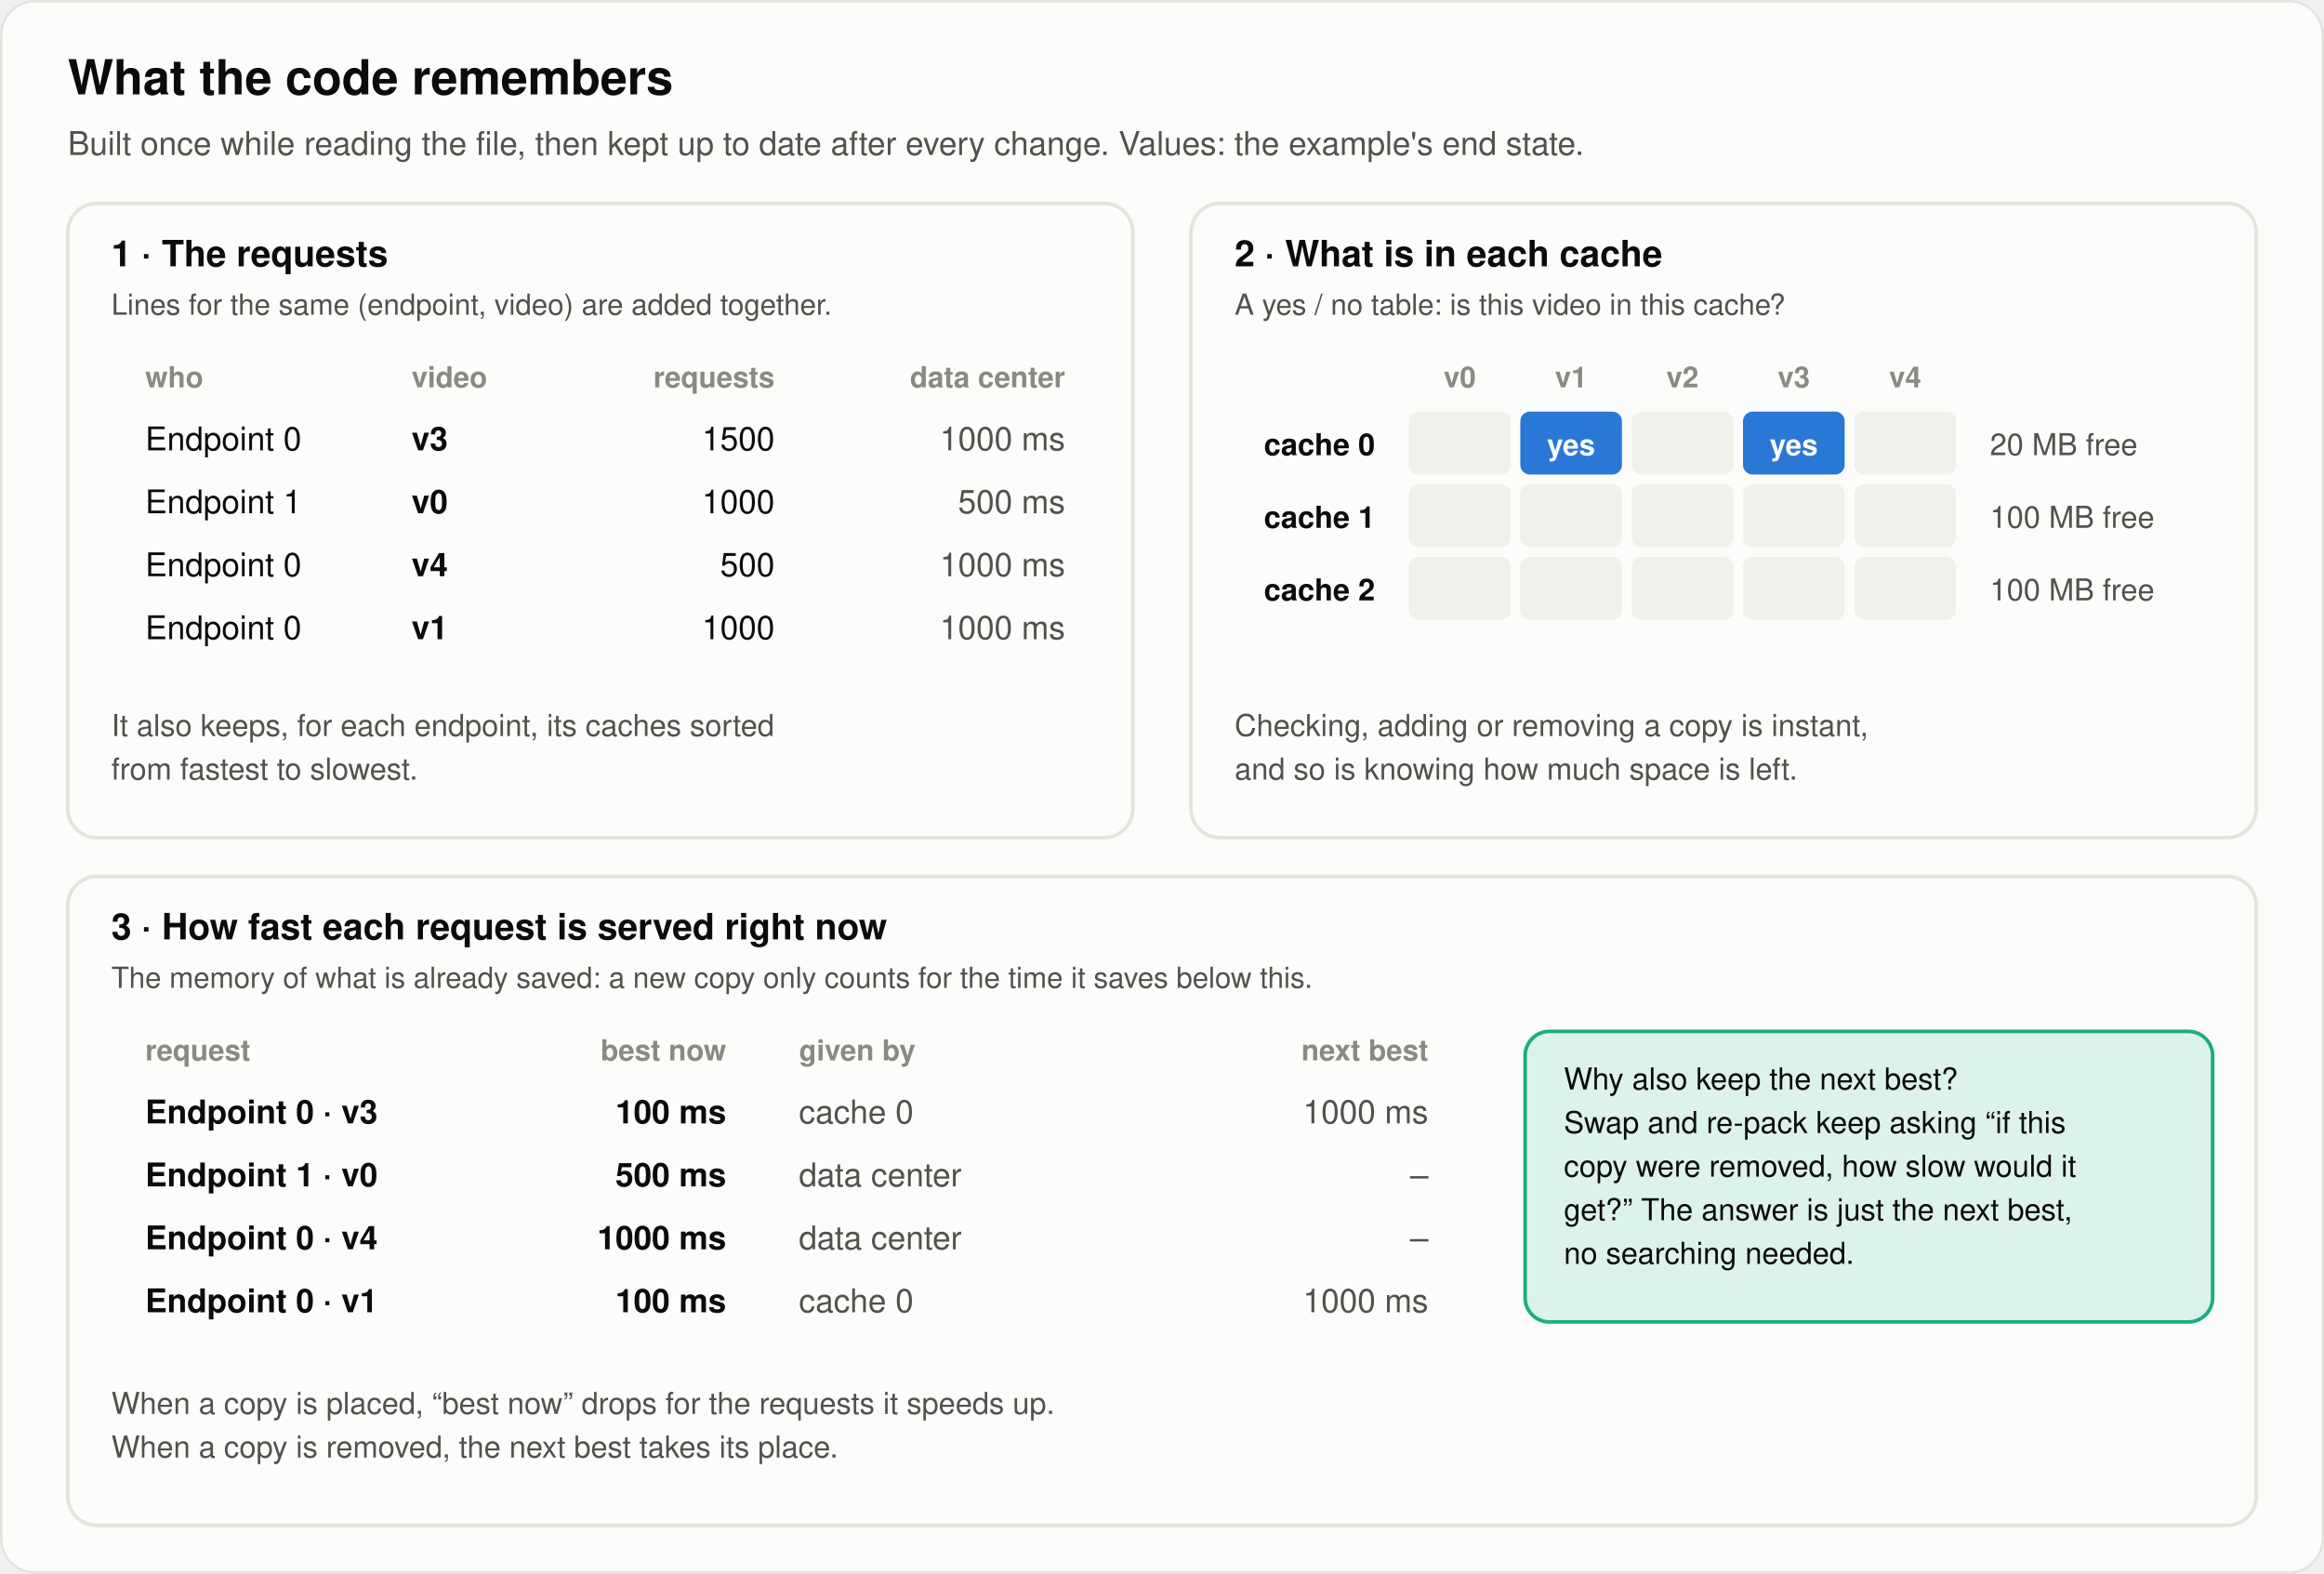
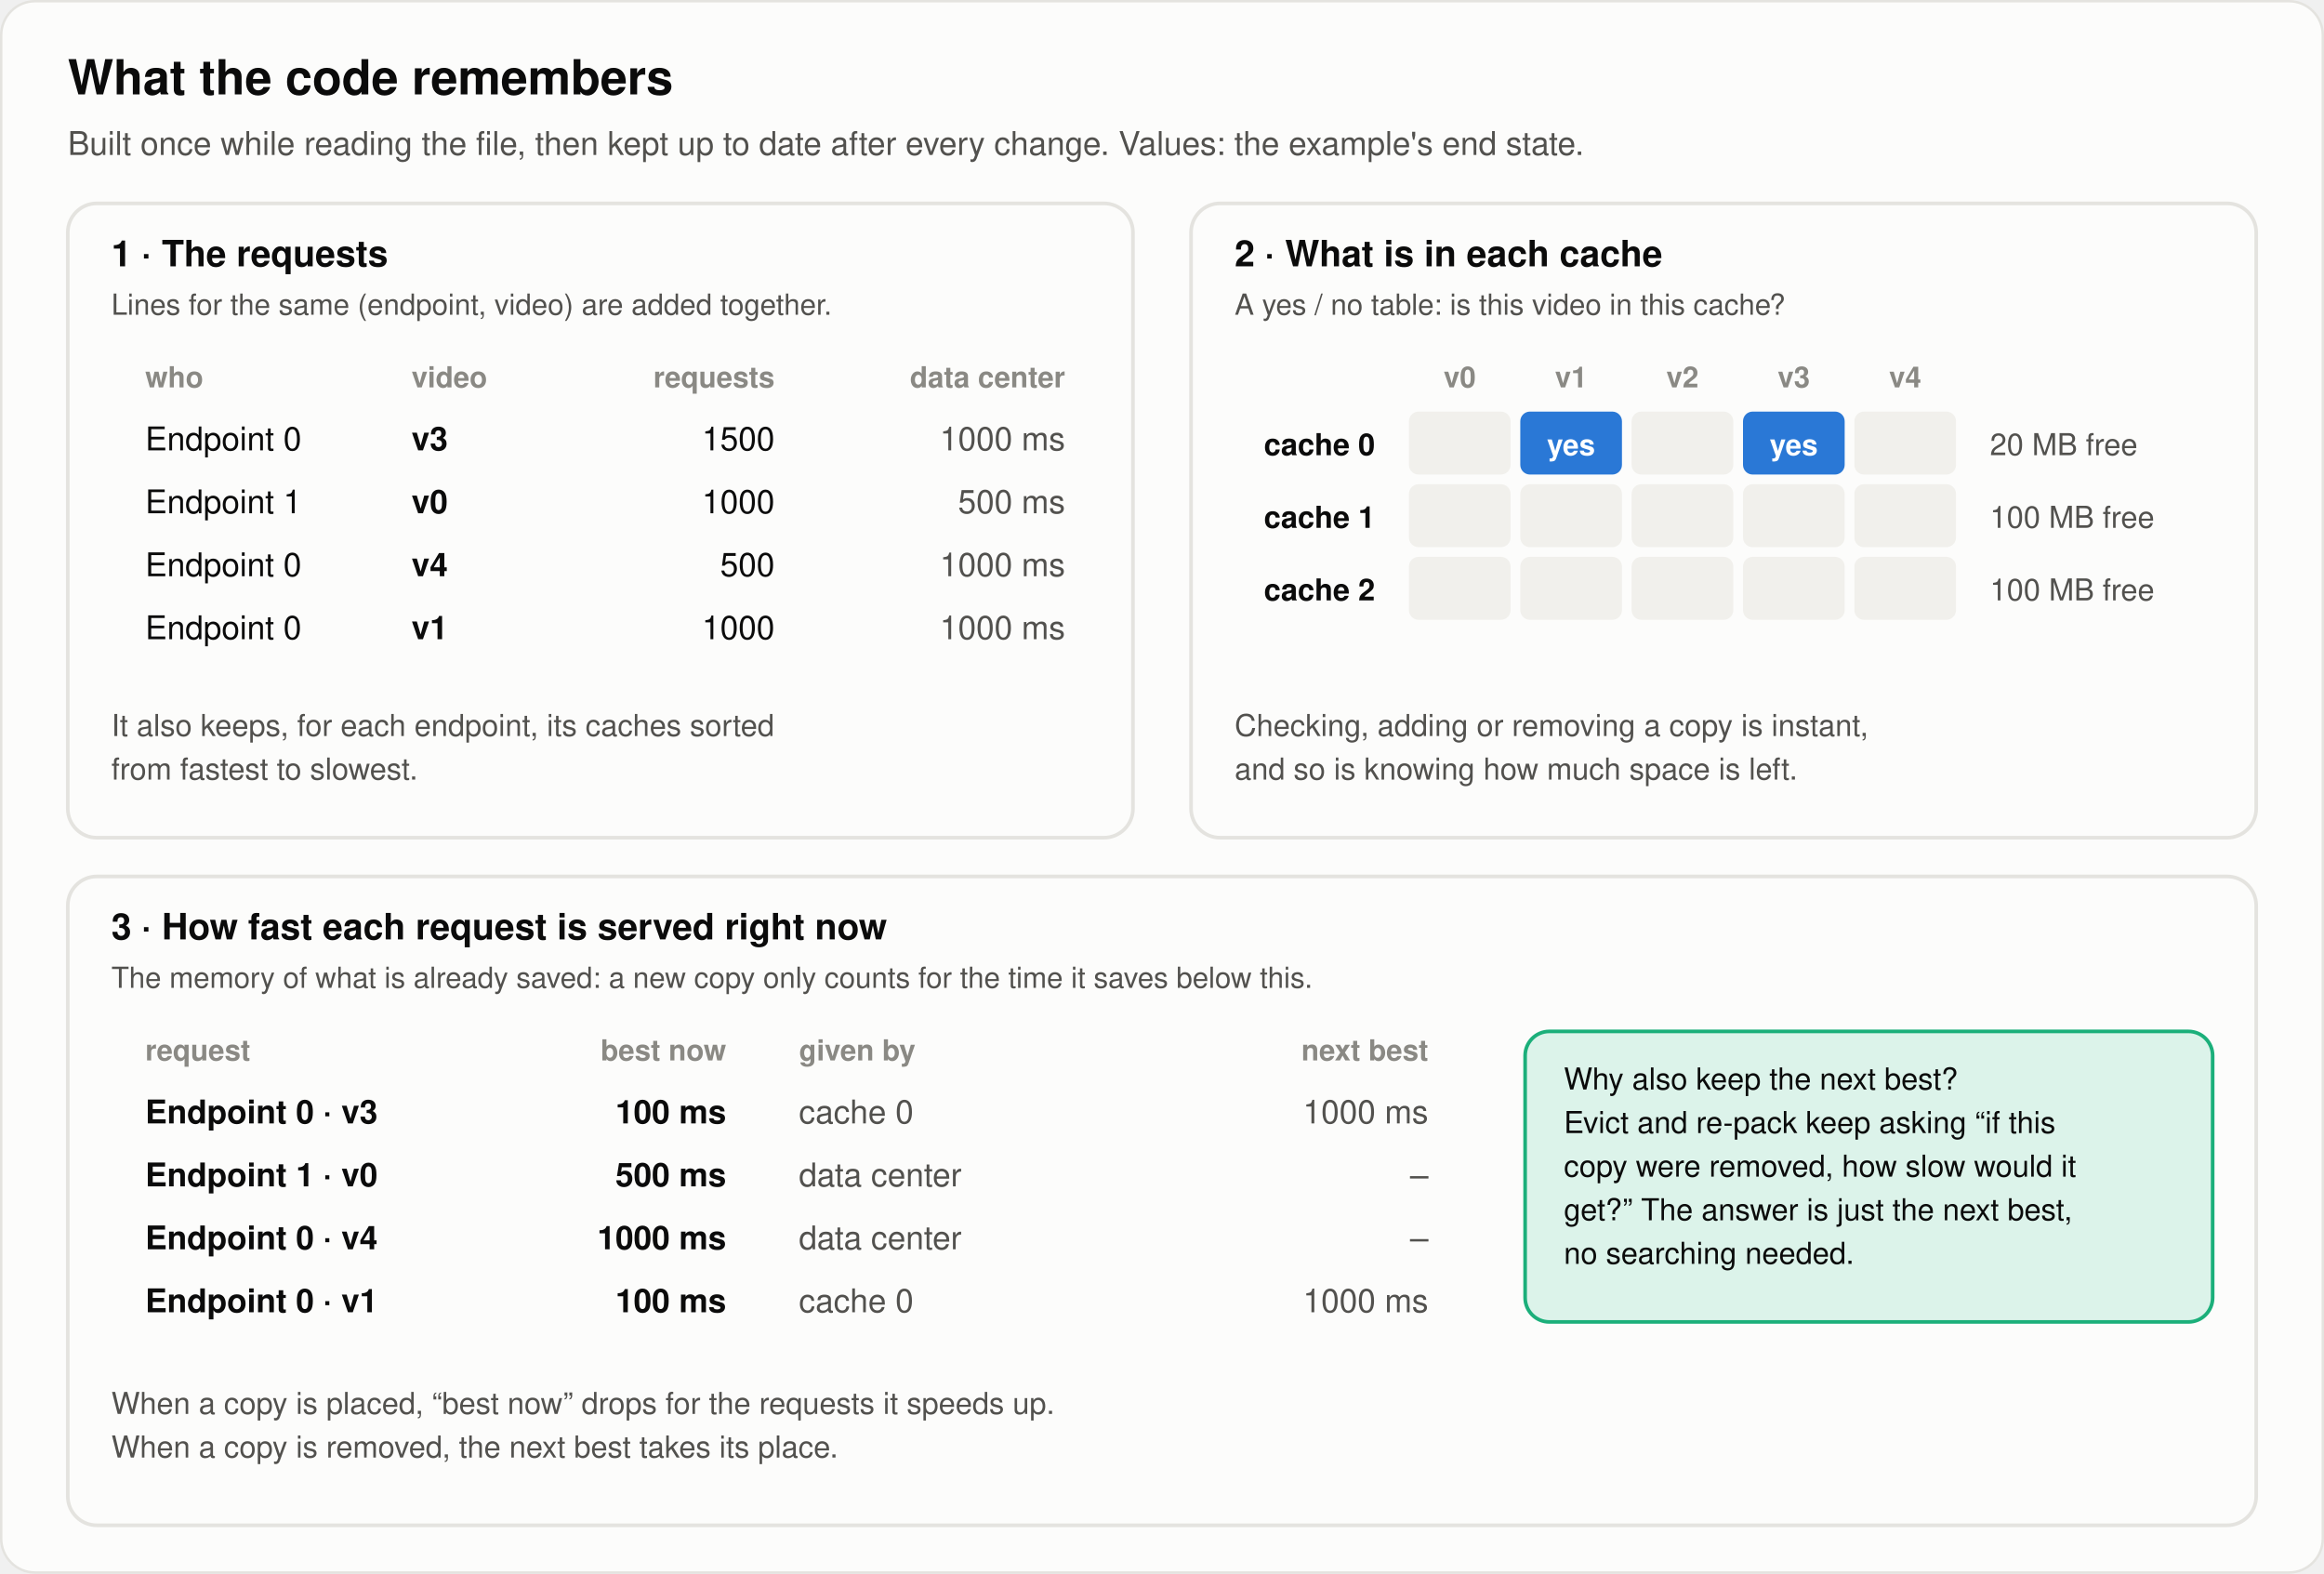
<svg xmlns="http://www.w3.org/2000/svg" width="960" height="650" viewBox="0 0 960 650" role="img" aria-label="What the solver remembers" font-family="'Segoe UI', -apple-system, BlinkMacSystemFont, Helvetica, Arial, sans-serif">
  <defs>
    <marker id="m-ink" viewBox="0 0 10 10" refX="9" refY="5" markerWidth="7" markerHeight="7" orient="auto-start-reverse">
      <path d="M0,0 L10,5 L0,10 z" fill="#52514e" />
    </marker>
    <marker id="m-blue" viewBox="0 0 10 10" refX="9" refY="5" markerWidth="7" markerHeight="7" orient="auto-start-reverse">
      <path d="M0,0 L10,5 L0,10 z" fill="#2a78d6" />
    </marker>
    <marker id="m-green" viewBox="0 0 10 10" refX="9" refY="5" markerWidth="7" markerHeight="7" orient="auto-start-reverse">
      <path d="M0,0 L10,5 L0,10 z" fill="#008300" />
    </marker>
    <marker id="m-red" viewBox="0 0 10 10" refX="9" refY="5" markerWidth="7" markerHeight="7" orient="auto-start-reverse">
      <path d="M0,0 L10,5 L0,10 z" fill="#e34948" />
    </marker>
    <marker id="m-violet" viewBox="0 0 10 10" refX="9" refY="5" markerWidth="7" markerHeight="7" orient="auto-start-reverse">
      <path d="M0,0 L10,5 L0,10 z" fill="#6250d6" />
    </marker>
    <marker id="m-aqua" viewBox="0 0 10 10" refX="9" refY="5" markerWidth="7" markerHeight="7" orient="auto-start-reverse">
      <path d="M0,0 L10,5 L0,10 z" fill="#1baf7a" />
    </marker>
    <marker id="m-magenta" viewBox="0 0 10 10" refX="9" refY="5" markerWidth="7" markerHeight="7" orient="auto-start-reverse">
      <path d="M0,0 L10,5 L0,10 z" fill="#c94f7f" />
    </marker>
    <marker id="m-yellow" viewBox="0 0 10 10" refX="9" refY="5" markerWidth="7" markerHeight="7" orient="auto-start-reverse">
      <path d="M0,0 L10,5 L0,10 z" fill="#b07800" />
    </marker>
    <marker id="m-orange" viewBox="0 0 10 10" refX="9" refY="5" markerWidth="7" markerHeight="7" orient="auto-start-reverse">
      <path d="M0,0 L10,5 L0,10 z" fill="#eb6834" />
    </marker>
    <pattern id="hatch" width="8" height="8" patternUnits="userSpaceOnUse" patternTransform="rotate(45)">
      <rect width="8" height="8" fill="#fbe2e2" />
      <line x1="0" y1="0" x2="0" y2="8" stroke="#e34948" stroke-width="2" opacity="0.55" />
    </pattern>
  </defs>
  <rect x="0.5" y="0.5" width="959" height="649" rx="14" fill="#fcfcfb" stroke="#e4e3df" />
  <text x="28" y="39" font-size="20" font-weight="700" fill="#0b0b0b" text-anchor="start">What the code remembers</text>
  <text x="28" y="64" font-size="13.5" font-weight="400" fill="#52514e" text-anchor="start">Built once while reading the file, then kept up to date after every change. Values: the example's end state.</text>
  <rect x="28" y="84" width="440" height="262" rx="12" fill="#fcfcfb" stroke="#e4e3df" stroke-width="1.5" />
  <text x="46" y="110" font-size="15" font-weight="700" fill="#0b0b0b" text-anchor="start">1 · The requests</text>
  <text x="46" y="130" font-size="12" font-weight="400" fill="#52514e" text-anchor="start">Lines for the same (endpoint, video) are added together.</text>
  <text x="60" y="160" font-size="12" font-weight="600" fill="#8a8984" text-anchor="start">who</text>
  <text x="170" y="160" font-size="12" font-weight="600" fill="#8a8984" text-anchor="start">video</text>
  <text x="320" y="160" font-size="12" font-weight="600" fill="#8a8984" text-anchor="end">requests</text>
  <text x="440" y="160" font-size="12" font-weight="600" fill="#8a8984" text-anchor="end">data center</text>
  <text x="60" y="186" font-size="13.5" font-weight="400" fill="#0b0b0b" text-anchor="start">Endpoint 0</text>
  <text x="170" y="186" font-size="13.5" font-weight="600" fill="#0b0b0b" text-anchor="start">v3</text>
  <text x="320" y="186" font-size="13.5" font-weight="400" fill="#0b0b0b" text-anchor="end">1500</text>
  <text x="440" y="186" font-size="13.5" font-weight="400" fill="#52514e" text-anchor="end">1000 ms</text>
  <text x="60" y="212" font-size="13.5" font-weight="400" fill="#0b0b0b" text-anchor="start">Endpoint 1</text>
  <text x="170" y="212" font-size="13.5" font-weight="600" fill="#0b0b0b" text-anchor="start">v0</text>
  <text x="320" y="212" font-size="13.5" font-weight="400" fill="#0b0b0b" text-anchor="end">1000</text>
  <text x="440" y="212" font-size="13.5" font-weight="400" fill="#52514e" text-anchor="end">500 ms</text>
  <text x="60" y="238" font-size="13.5" font-weight="400" fill="#0b0b0b" text-anchor="start">Endpoint 0</text>
  <text x="170" y="238" font-size="13.5" font-weight="600" fill="#0b0b0b" text-anchor="start">v4</text>
  <text x="320" y="238" font-size="13.5" font-weight="400" fill="#0b0b0b" text-anchor="end">500</text>
  <text x="440" y="238" font-size="13.5" font-weight="400" fill="#52514e" text-anchor="end">1000 ms</text>
  <text x="60" y="264" font-size="13.5" font-weight="400" fill="#0b0b0b" text-anchor="start">Endpoint 0</text>
  <text x="170" y="264" font-size="13.5" font-weight="600" fill="#0b0b0b" text-anchor="start">v1</text>
  <text x="320" y="264" font-size="13.5" font-weight="400" fill="#0b0b0b" text-anchor="end">1000</text>
  <text x="440" y="264" font-size="13.5" font-weight="400" fill="#52514e" text-anchor="end">1000 ms</text>
  <text x="46" y="304" font-size="12.5" font-weight="400" fill="#52514e" text-anchor="start">It also keeps, for each endpoint, its caches sorted</text>
  <text x="46" y="322" font-size="12.5" font-weight="400" fill="#52514e" text-anchor="start">from fastest to slowest.</text>
  <rect x="492" y="84" width="440" height="262" rx="12" fill="#fcfcfb" stroke="#e4e3df" stroke-width="1.5" />
  <text x="510" y="110" font-size="15" font-weight="700" fill="#0b0b0b" text-anchor="start">2 · What is in each cache</text>
  <text x="510" y="130" font-size="12" font-weight="400" fill="#52514e" text-anchor="start">A yes / no table: is this video in this cache?</text>
  <text x="603.0" y="160" font-size="12" font-weight="600" fill="#8a8984" text-anchor="middle">v0</text>
  <text x="649.0" y="160" font-size="12" font-weight="600" fill="#8a8984" text-anchor="middle">v1</text>
  <text x="695.0" y="160" font-size="12" font-weight="600" fill="#8a8984" text-anchor="middle">v2</text>
  <text x="741.0" y="160" font-size="12" font-weight="600" fill="#8a8984" text-anchor="middle">v3</text>
  <text x="787.0" y="160" font-size="12" font-weight="600" fill="#8a8984" text-anchor="middle">v4</text>
  <text x="568" y="188" font-size="12.5" font-weight="600" fill="#0b0b0b" text-anchor="end">cache 0</text>
  <rect x="582" y="170" width="42" height="26" rx="4" fill="#f1f0ec" />
  <rect x="628" y="170" width="42" height="26" rx="4" fill="#2a78d6" />
  <text x="649.0" y="188" font-size="12" font-weight="700" fill="#ffffff" text-anchor="middle">yes</text>
  <rect x="674" y="170" width="42" height="26" rx="4" fill="#f1f0ec" />
  <rect x="720" y="170" width="42" height="26" rx="4" fill="#2a78d6" />
  <text x="741.0" y="188" font-size="12" font-weight="700" fill="#ffffff" text-anchor="middle">yes</text>
  <rect x="766" y="170" width="42" height="26" rx="4" fill="#f1f0ec" />
  <text x="822" y="188" font-size="12.5" font-weight="400" fill="#52514e" text-anchor="start">20 MB free</text>
  <text x="568" y="218" font-size="12.5" font-weight="600" fill="#0b0b0b" text-anchor="end">cache 1</text>
  <rect x="582" y="200" width="42" height="26" rx="4" fill="#f1f0ec" />
  <rect x="628" y="200" width="42" height="26" rx="4" fill="#f1f0ec" />
  <rect x="674" y="200" width="42" height="26" rx="4" fill="#f1f0ec" />
  <rect x="720" y="200" width="42" height="26" rx="4" fill="#f1f0ec" />
  <rect x="766" y="200" width="42" height="26" rx="4" fill="#f1f0ec" />
  <text x="822" y="218" font-size="12.5" font-weight="400" fill="#52514e" text-anchor="start">100 MB free</text>
  <text x="568" y="248" font-size="12.5" font-weight="600" fill="#0b0b0b" text-anchor="end">cache 2</text>
  <rect x="582" y="230" width="42" height="26" rx="4" fill="#f1f0ec" />
  <rect x="628" y="230" width="42" height="26" rx="4" fill="#f1f0ec" />
  <rect x="674" y="230" width="42" height="26" rx="4" fill="#f1f0ec" />
  <rect x="720" y="230" width="42" height="26" rx="4" fill="#f1f0ec" />
  <rect x="766" y="230" width="42" height="26" rx="4" fill="#f1f0ec" />
  <text x="822" y="248" font-size="12.5" font-weight="400" fill="#52514e" text-anchor="start">100 MB free</text>
  <text x="510" y="304" font-size="12.5" font-weight="400" fill="#52514e" text-anchor="start">Checking, adding or removing a copy is instant,</text>
  <text x="510" y="322" font-size="12.5" font-weight="400" fill="#52514e" text-anchor="start">and so is knowing how much space is left.</text>
  <rect x="28" y="362" width="904" height="268" rx="12" fill="#fcfcfb" stroke="#e4e3df" stroke-width="1.5" />
  <text x="46" y="388" font-size="15" font-weight="700" fill="#0b0b0b" text-anchor="start">3 · How fast each request is served right now</text>
  <text x="46" y="408" font-size="12" font-weight="400" fill="#52514e" text-anchor="start">The memory of what is already saved: a new copy only counts for the time it saves below this.</text>
  <text x="60" y="438" font-size="12" font-weight="600" fill="#8a8984" text-anchor="start">request</text>
  <text x="300" y="438" font-size="12" font-weight="600" fill="#8a8984" text-anchor="end">best now</text>
  <text x="330" y="438" font-size="12" font-weight="600" fill="#8a8984" text-anchor="start">given by</text>
  <text x="590" y="438" font-size="12" font-weight="600" fill="#8a8984" text-anchor="end">next best</text>
  <text x="60" y="464" font-size="13.5" font-weight="600" fill="#0b0b0b" text-anchor="start">Endpoint 0 · v3</text>
  <text x="300" y="464" font-size="13.5" font-weight="700" fill="#0b0b0b" text-anchor="end">100 ms</text>
  <text x="330" y="464" font-size="13.5" font-weight="400" fill="#52514e" text-anchor="start">cache 0</text>
  <text x="590" y="464" font-size="13.5" font-weight="400" fill="#52514e" text-anchor="end">1000 ms</text>
  <text x="60" y="490" font-size="13.5" font-weight="600" fill="#0b0b0b" text-anchor="start">Endpoint 1 · v0</text>
  <text x="300" y="490" font-size="13.5" font-weight="700" fill="#0b0b0b" text-anchor="end">500 ms</text>
  <text x="330" y="490" font-size="13.5" font-weight="400" fill="#52514e" text-anchor="start">data center</text>
  <text x="590" y="490" font-size="13.5" font-weight="400" fill="#52514e" text-anchor="end">–</text>
  <text x="60" y="516" font-size="13.5" font-weight="600" fill="#0b0b0b" text-anchor="start">Endpoint 0 · v4</text>
  <text x="300" y="516" font-size="13.5" font-weight="700" fill="#0b0b0b" text-anchor="end">1000 ms</text>
  <text x="330" y="516" font-size="13.5" font-weight="400" fill="#52514e" text-anchor="start">data center</text>
  <text x="590" y="516" font-size="13.5" font-weight="400" fill="#52514e" text-anchor="end">–</text>
  <text x="60" y="542" font-size="13.5" font-weight="600" fill="#0b0b0b" text-anchor="start">Endpoint 0 · v1</text>
  <text x="300" y="542" font-size="13.5" font-weight="700" fill="#0b0b0b" text-anchor="end">100 ms</text>
  <text x="330" y="542" font-size="13.5" font-weight="400" fill="#52514e" text-anchor="start">cache 0</text>
  <text x="590" y="542" font-size="13.5" font-weight="400" fill="#52514e" text-anchor="end">1000 ms</text>
  <rect x="630" y="426" width="284" height="120" rx="10" fill="#dcf3ea" stroke="#1baf7a" stroke-width="1.5" />
  <text x="646" y="450" font-size="12.5" font-weight="400" fill="#0b0b0b" text-anchor="start">Why also keep the next best?</text>
-   <text x="646" y="468" font-size="12.5" font-weight="400" fill="#0b0b0b" text-anchor="start">Swap and re-pack keep asking “if this</text>
+   <text x="646" y="468" font-size="12.5" font-weight="400" fill="#0b0b0b" text-anchor="start">Evict and re-pack keep asking “if this</text>
  <text x="646" y="486" font-size="12.5" font-weight="400" fill="#0b0b0b" text-anchor="start">copy were removed, how slow would it</text>
  <text x="646" y="504" font-size="12.5" font-weight="400" fill="#0b0b0b" text-anchor="start">get?” The answer is just the next best,</text>
  <text x="646" y="522" font-size="12.5" font-weight="400" fill="#0b0b0b" text-anchor="start">no searching needed.</text>
  <text x="46" y="584" font-size="12.5" font-weight="400" fill="#52514e" text-anchor="start">When a copy is placed, “best now” drops for the requests it speeds up.</text>
  <text x="46" y="602" font-size="12.5" font-weight="400" fill="#52514e" text-anchor="start">When a copy is removed, the next best takes its place.</text>
</svg>
